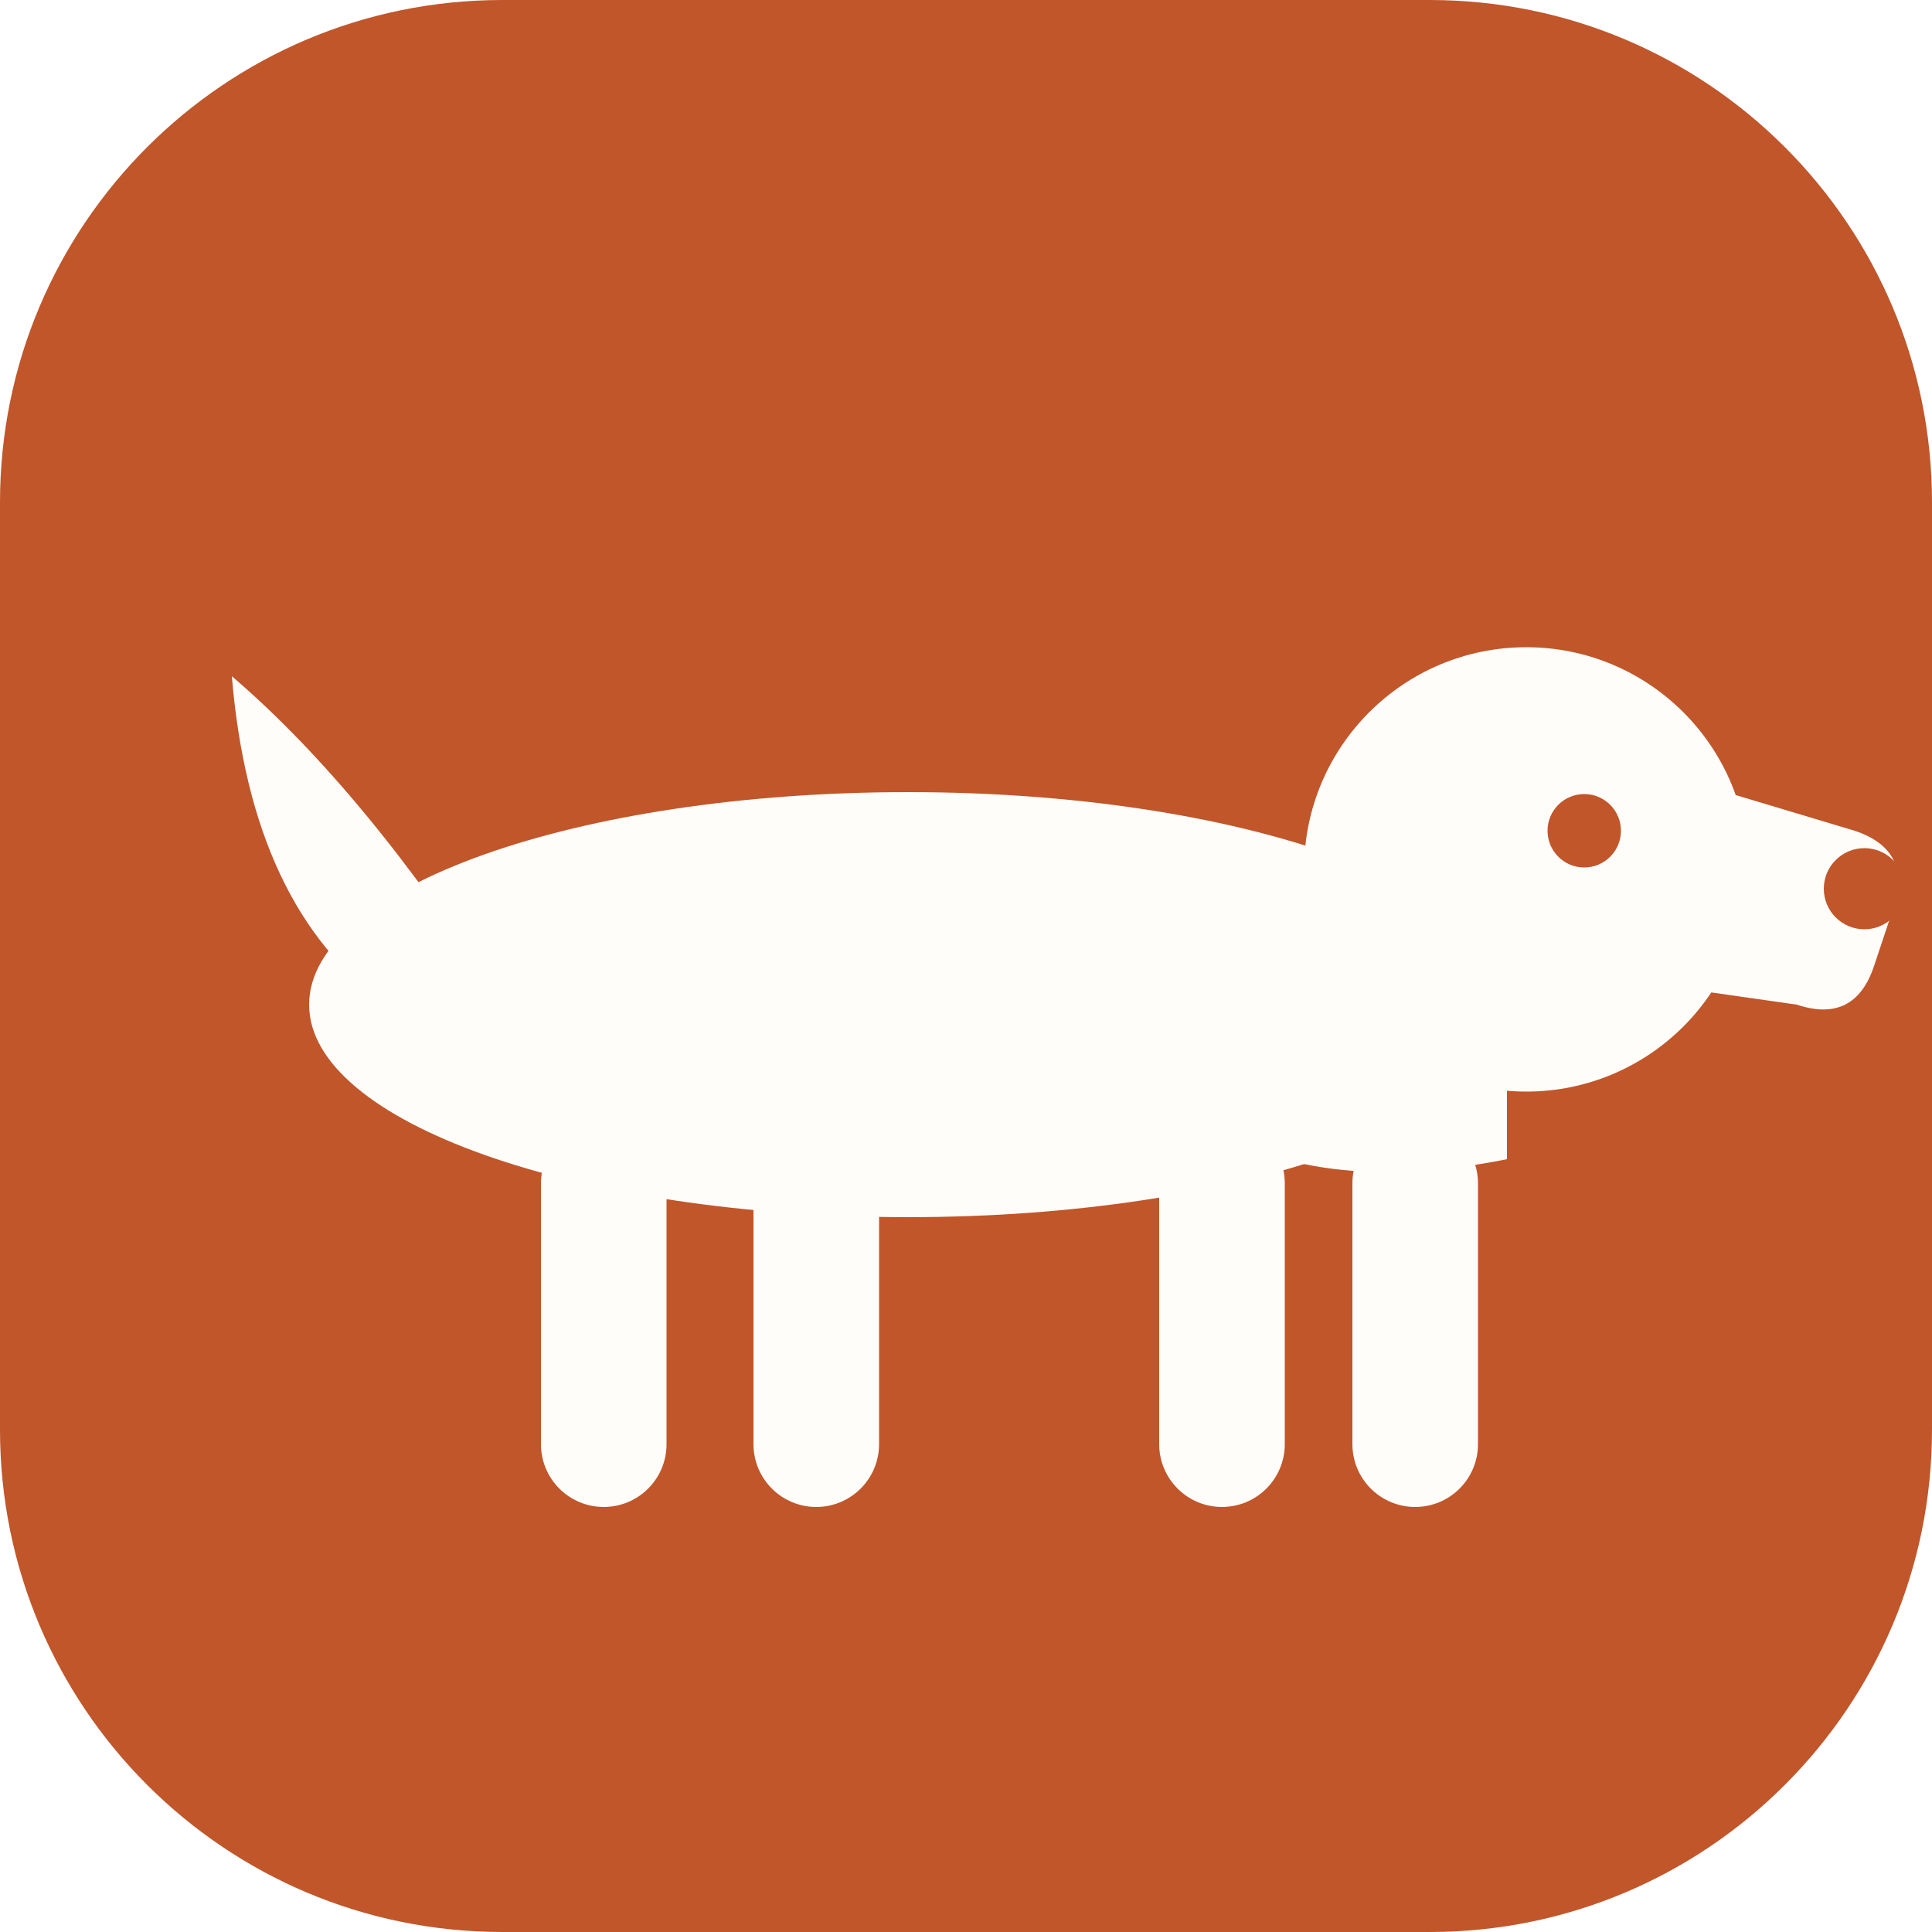
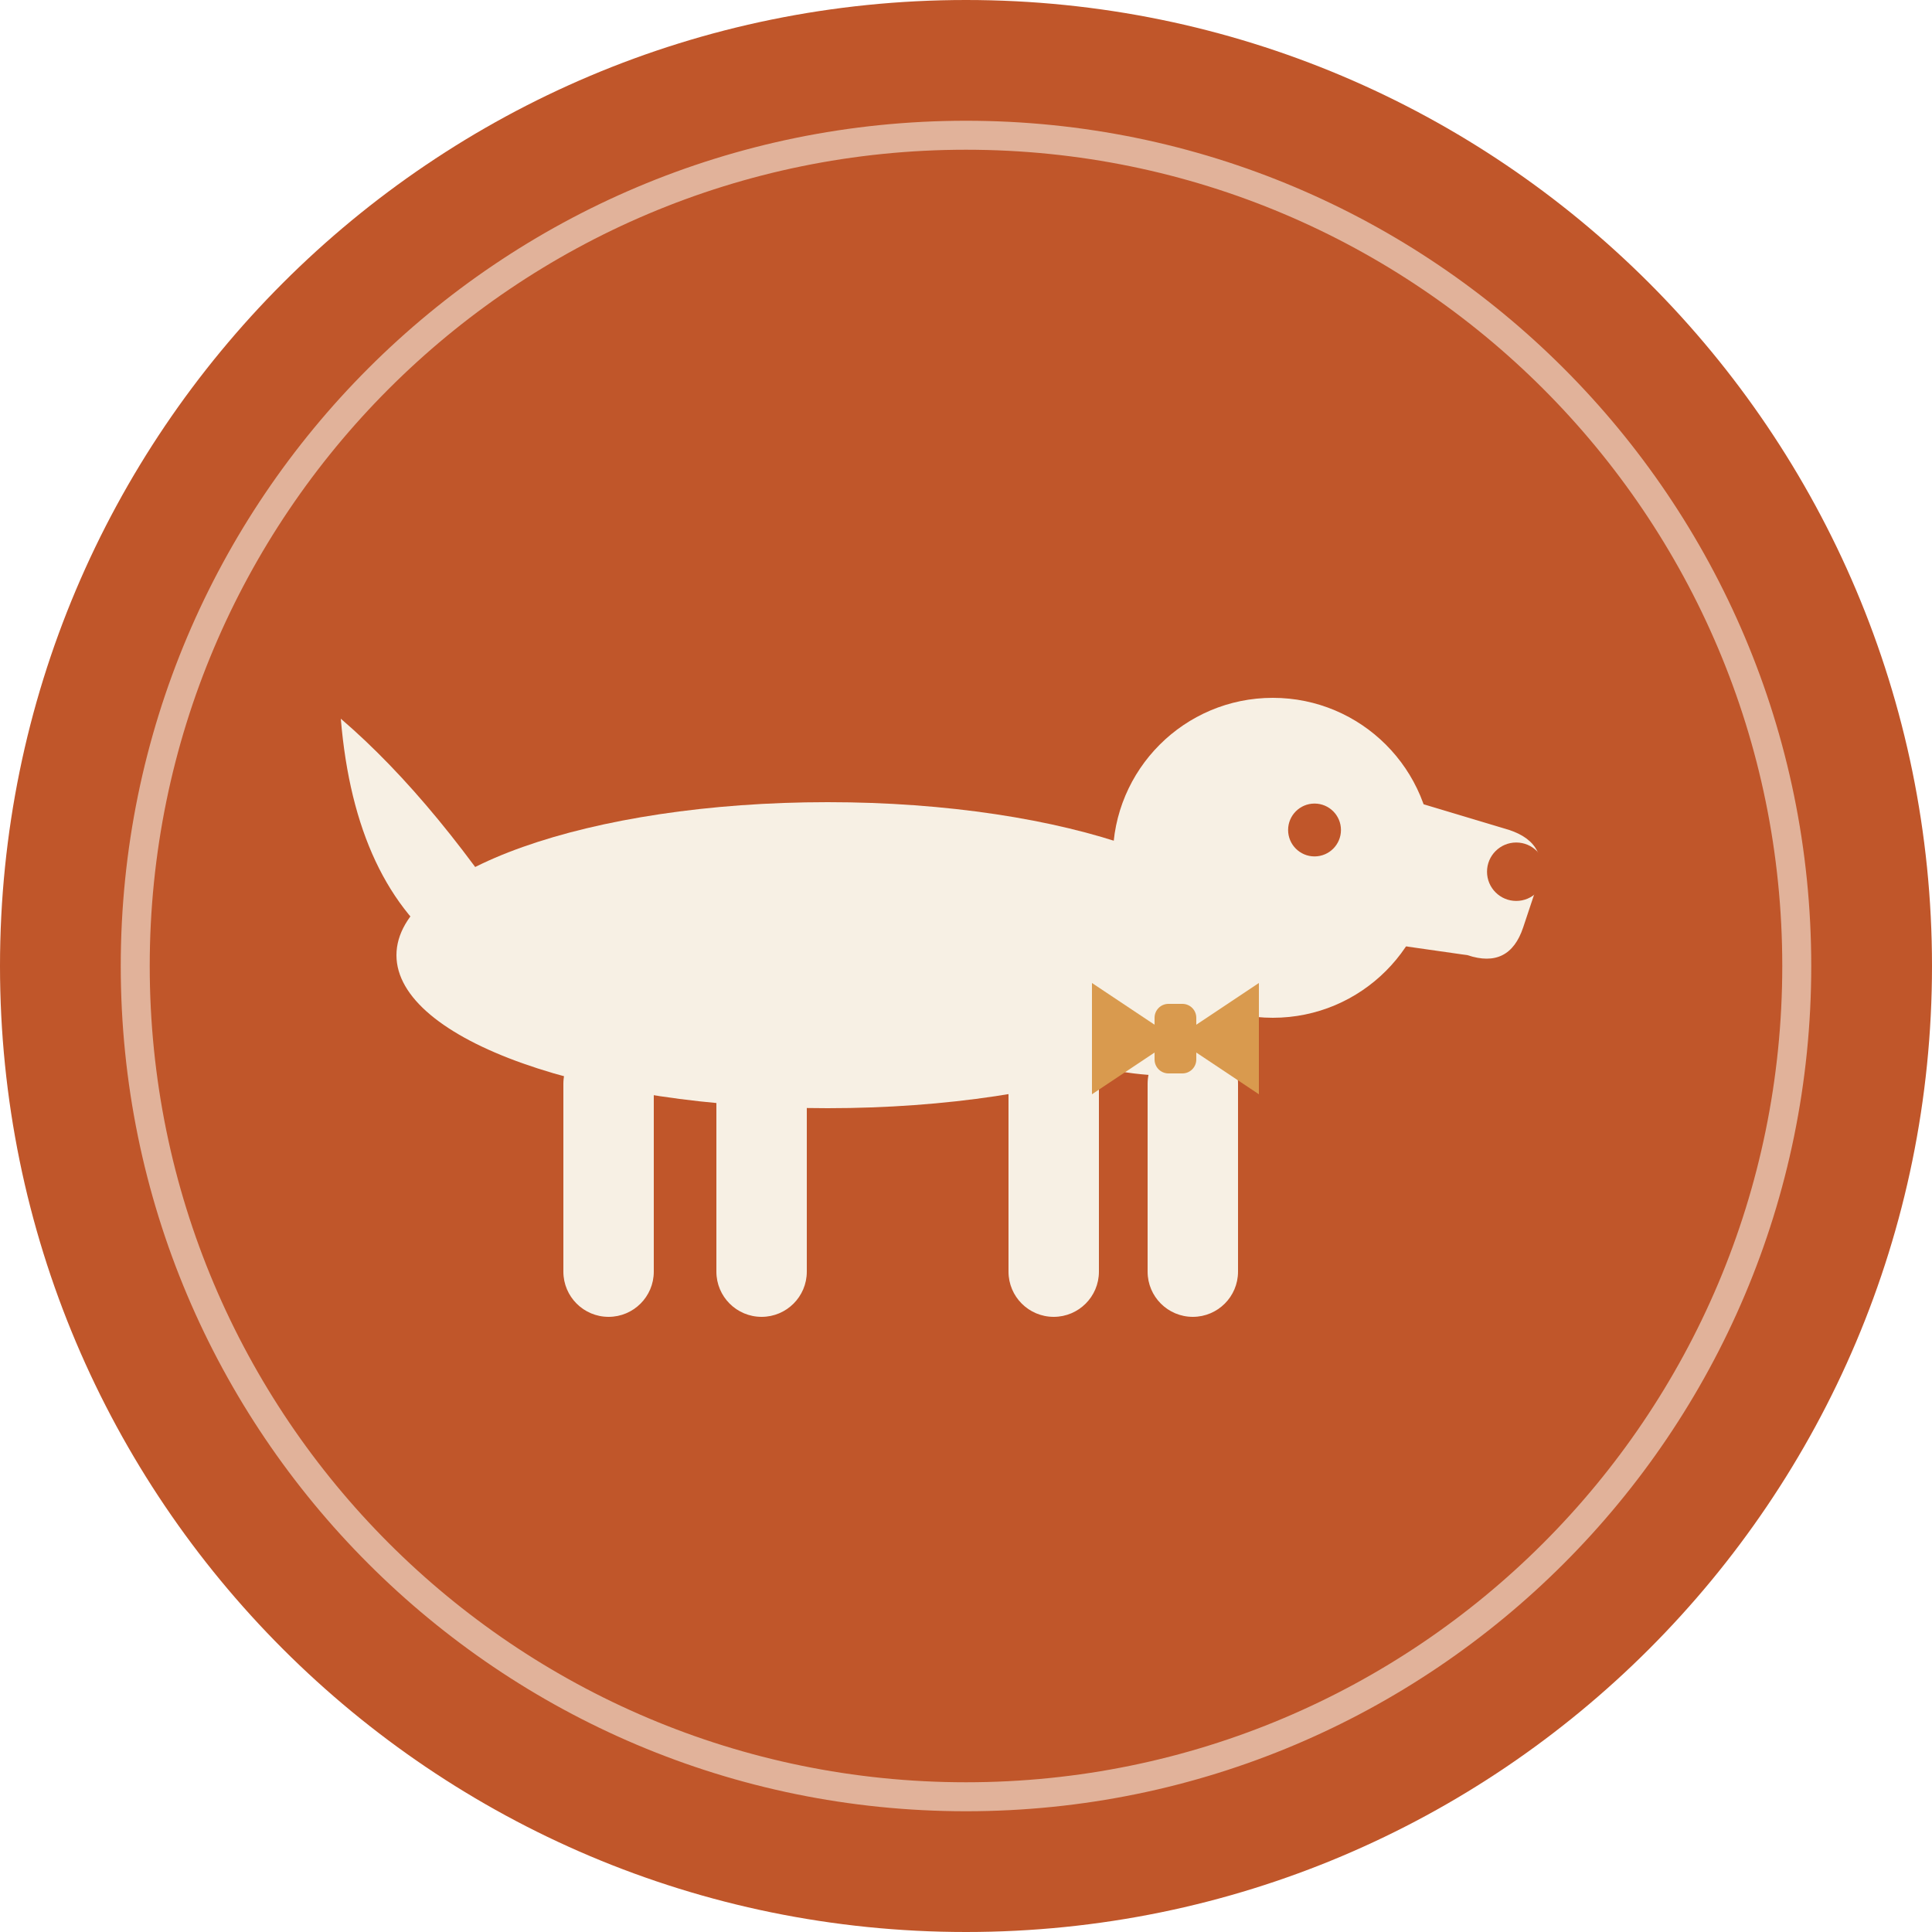
<svg xmlns="http://www.w3.org/2000/svg" viewBox="0 0 100 100" width="100" height="100">
-   <rect width="100" height="100" rx="26" fill="#c0562a" />
-   <g fill="#fffdf9">
-     <rect x="28" y="58" width="6.5" height="20" rx="3.25" />
-     <rect x="39" y="58" width="6.5" height="20" rx="3.25" />
-     <rect x="60" y="58" width="6.5" height="20" rx="3.25" />
-     <rect x="70" y="58" width="6.5" height="20" rx="3.25" />
-     <path d="M20 52 Q13 47 12 35 Q19 41 26 52 Z" />
-     <ellipse cx="47" cy="52" rx="31" ry="11" />
-     <path d="M62 50 Q70 40 78 44 L78 60 Q68 62 62 58 Z" />
-     <circle cx="79" cy="45" r="11.5" />
-     <path d="M86 40 L96 43 Q99 44 98 47 L97 50 Q96 53 93 52 L86 51 Z" />
-     <path d="M72 42 Q66 44 66 54 Q66 60 71 60 Q75 58 75 50 Q75 44 72 42 Z" />
+   <circle cx="50" cy="50" r="50" fill="#c0562a" />
+   <circle cx="50" cy="50" r="43" fill="none" stroke="#f7f0e4" stroke-width="1.5" stroke-opacity="0.6" />
+   <g transform="translate(9,12) scale(0.72)">
+     <g fill="#f7f0e4">
+       <rect x="28" y="58" width="6.5" height="20" rx="3.25" />
+       <rect x="39" y="58" width="6.5" height="20" rx="3.25" />
+       <rect x="60" y="58" width="6.5" height="20" rx="3.25" />
+       <rect x="70" y="58" width="6.5" height="20" rx="3.25" />
+       <path d="M20 52 Q13 47 12 35 Q19 41 26 52 Z" />
+       <ellipse cx="47" cy="52" rx="31" ry="11" />
+       <path d="M62 50 Q70 40 78 44 L78 60 Q68 62 62 58 Z" />
+       <circle cx="79" cy="45" r="11.5" />
+       <path d="M86 40 L96 43 Q99 44 98 47 L97 50 Q96 53 93 52 L86 51 Z" />
+       <path d="M72 42 Q66 44 66 54 Q66 60 71 60 Q75 58 75 50 Q75 44 72 42 Z" />
+     </g>
+     <circle cx="82" cy="43" r="1.9" fill="#c0562a" />
+     <circle cx="96.5" cy="46" r="2.1" fill="#c0562a" />
+     <g fill="#d99a4e">
+       <path d="M72 58 L66 54 L66 62 Z" />
+       <path d="M72 58 L78 54 L78 62 Z" />
+       <rect x="70.5" y="55.5" width="3" height="5" rx="1" />
+     </g>
  </g>
-   <circle cx="82" cy="43" r="1.9" fill="#c0562a" />
-   <circle cx="96.5" cy="46" r="2.1" fill="#c0562a" />
</svg>
